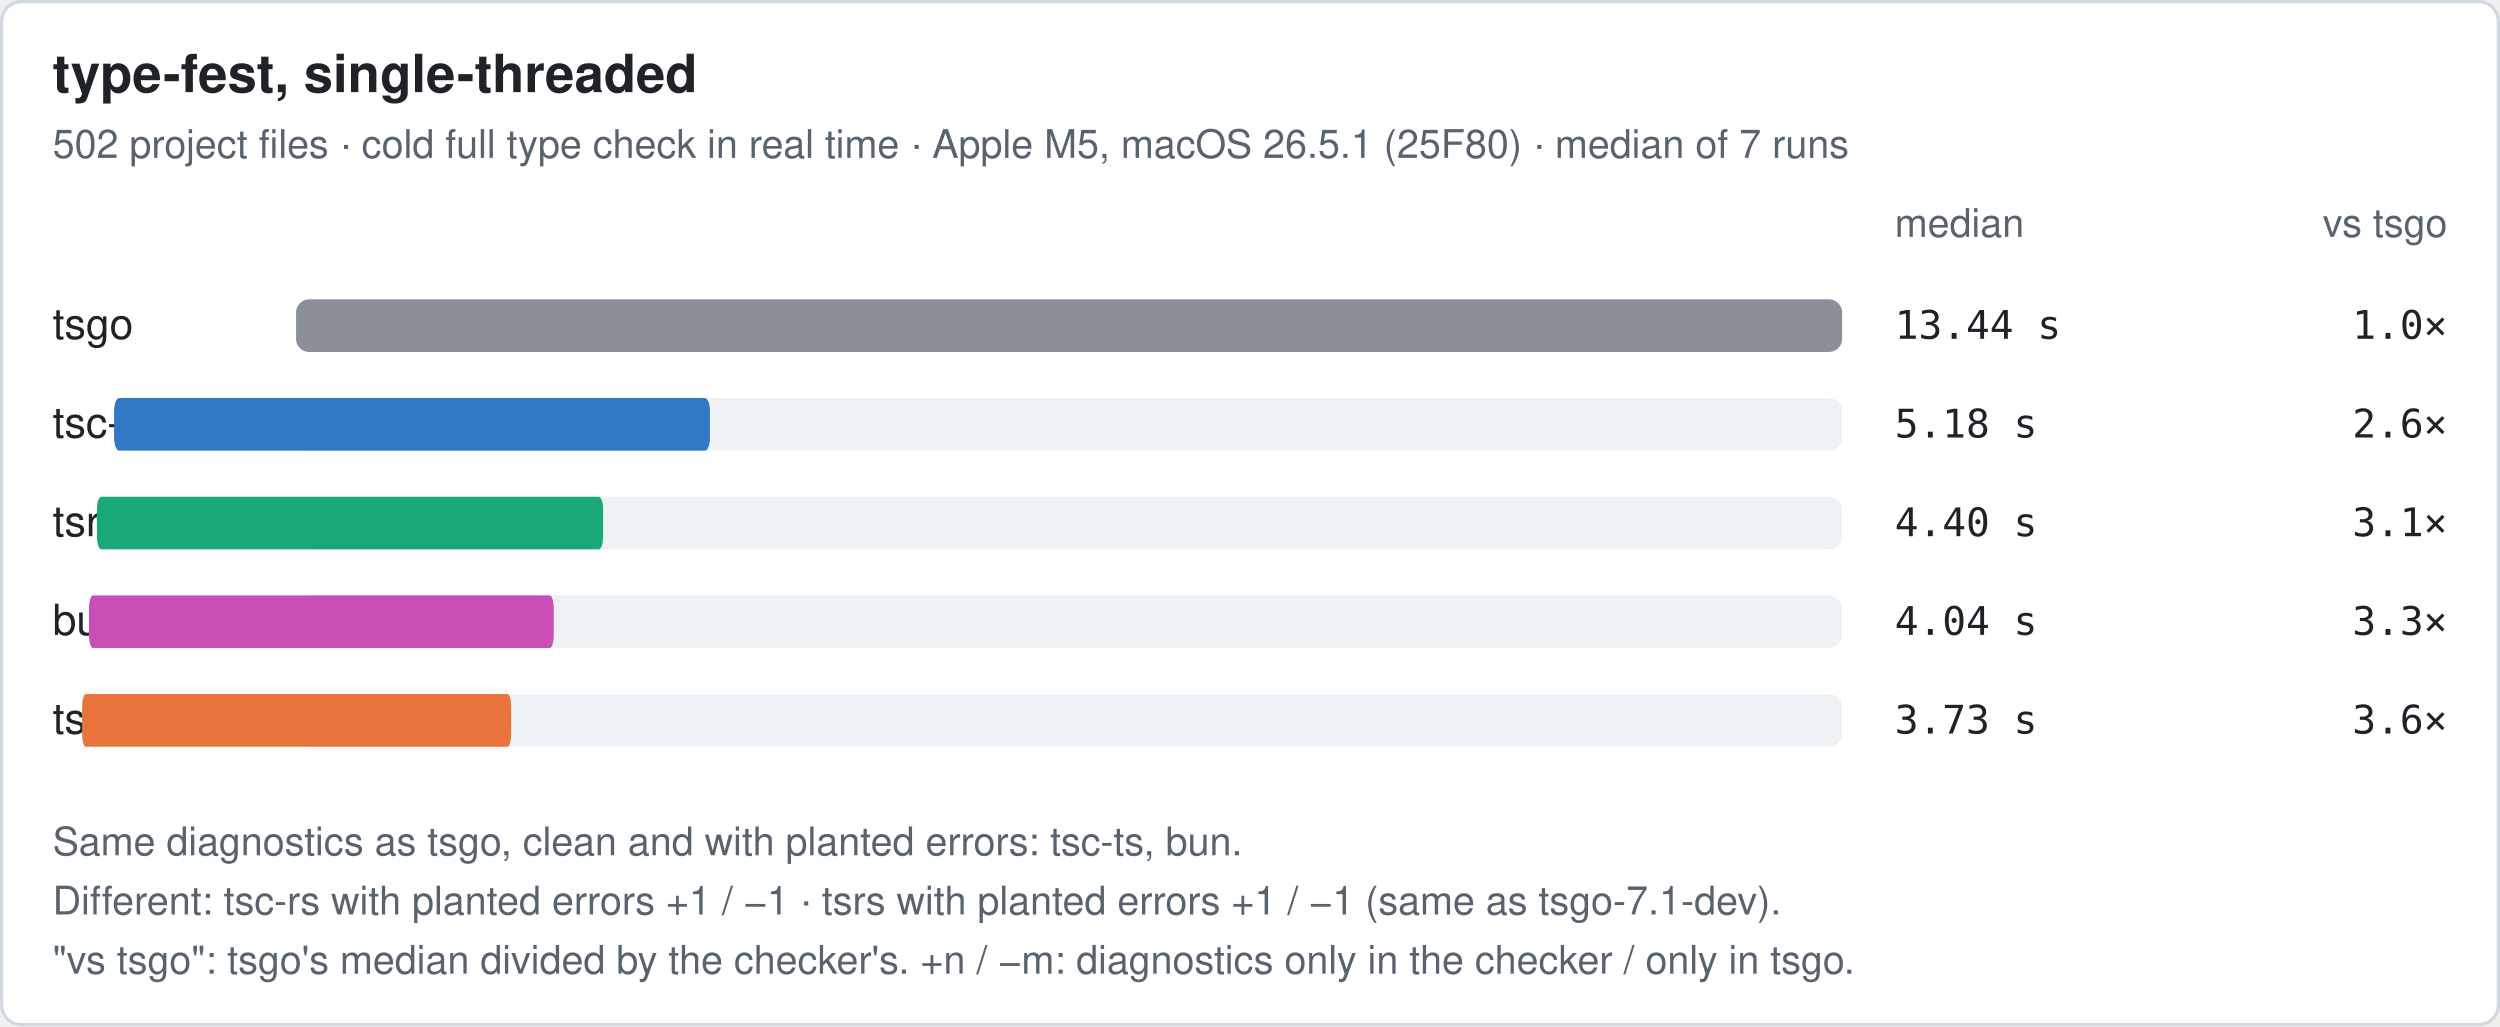
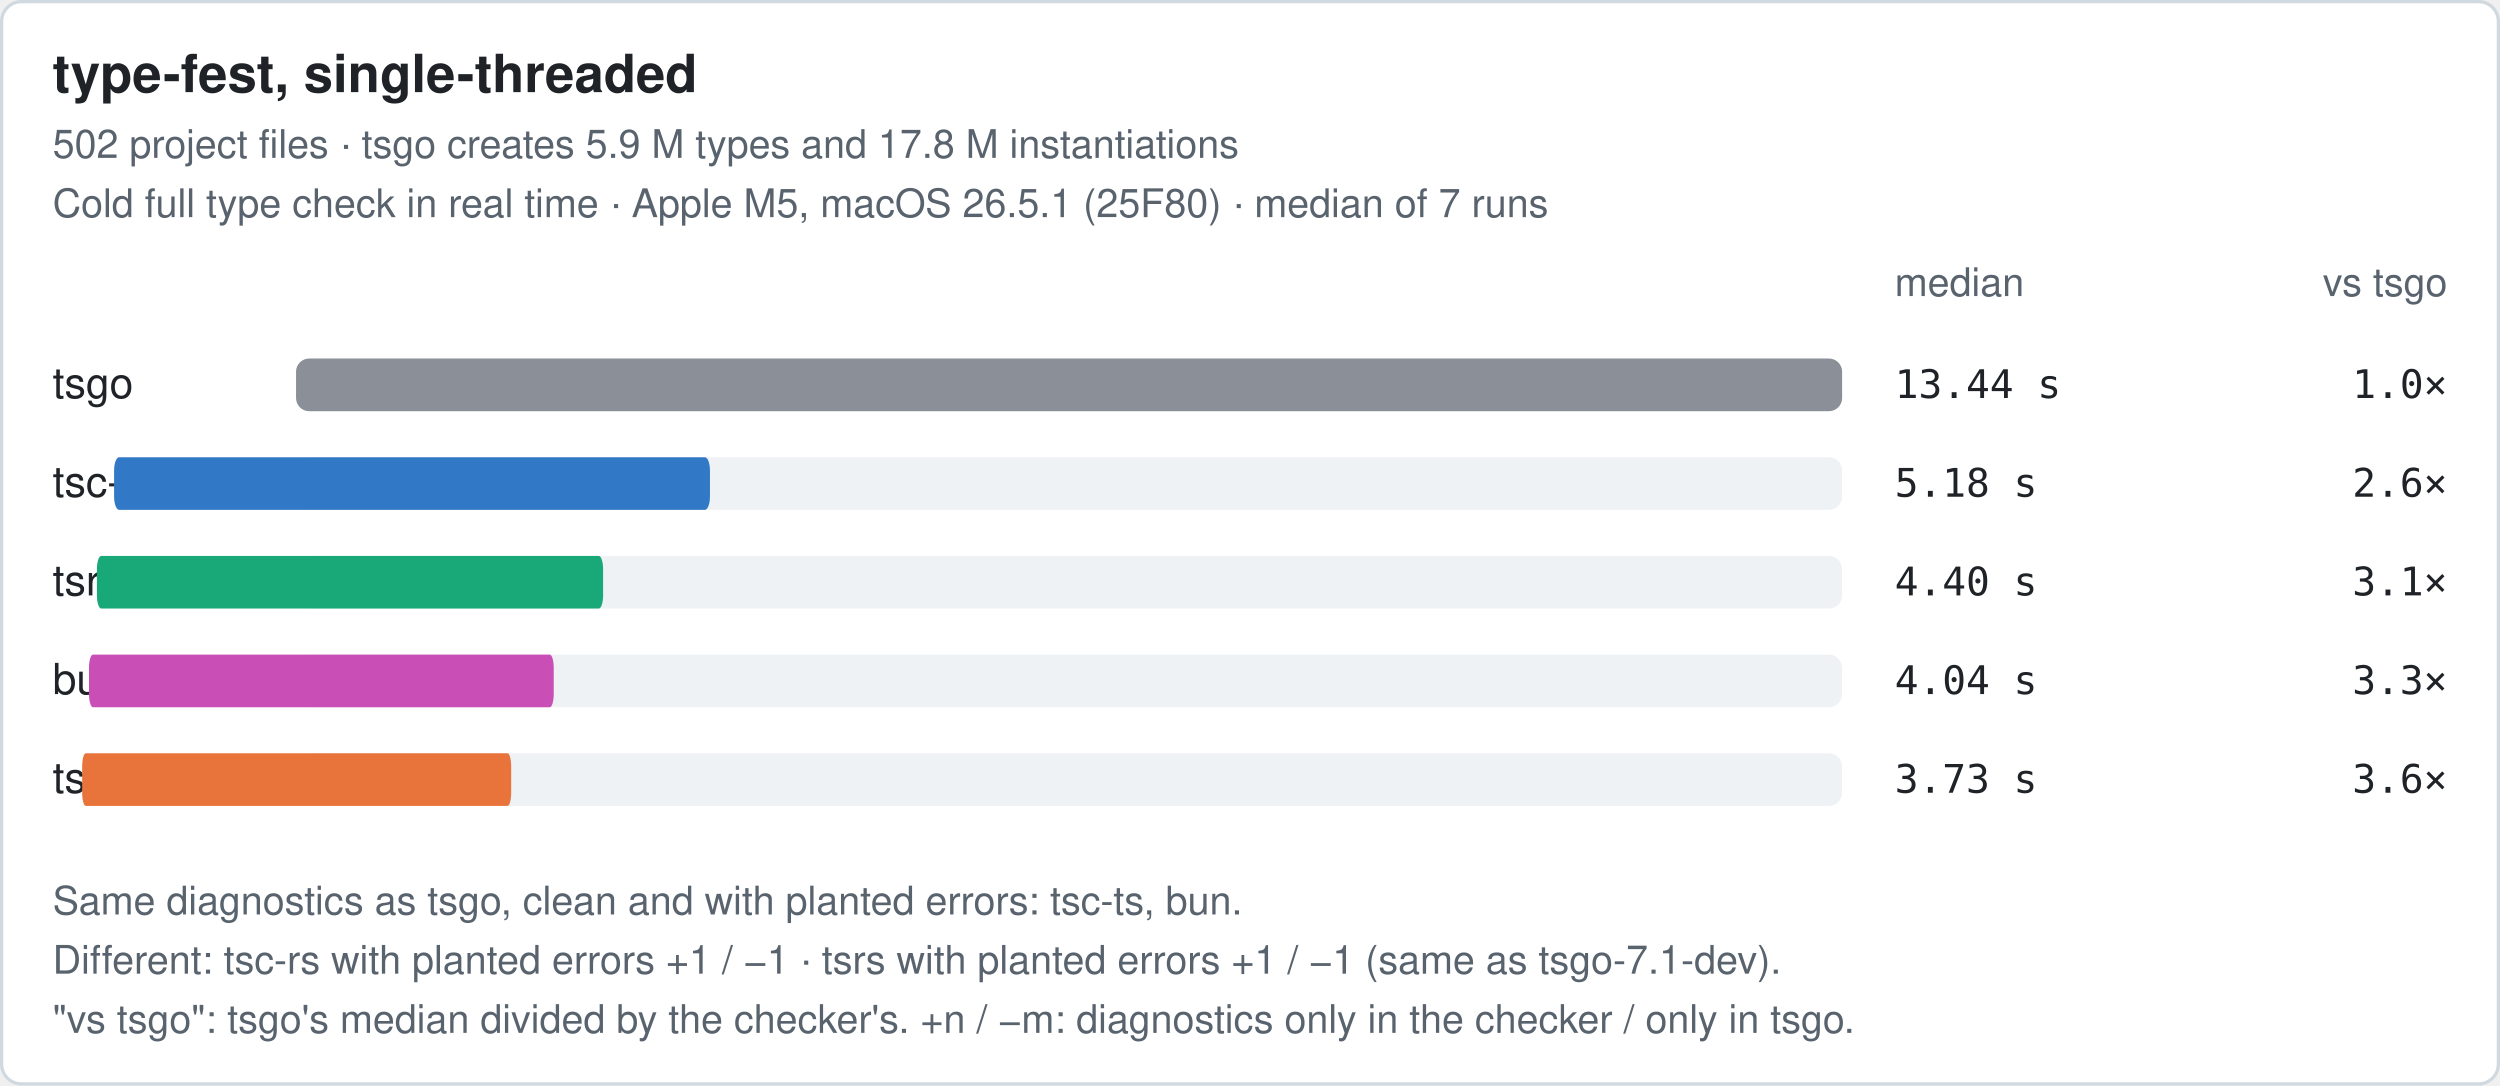
- <svg xmlns="http://www.w3.org/2000/svg" viewBox="0 0 760 312" width="760" height="312" role="img" aria-labelledby="t d">
+ <svg xmlns="http://www.w3.org/2000/svg" viewBox="0 0 760 330" width="760" height="330" role="img" aria-labelledby="t d">
  <style>
text{font-family:-apple-system,BlinkMacSystemFont,'Segoe UI',Helvetica,Arial,sans-serif;font-size:13px;fill:#1f2328}
.bg{fill:#ffffff;stroke:#d1d9e0}.track{fill:#eff2f5}
.title{font-size:16px;font-weight:600}.sub,.foot{font-size:12px;fill:#59636e}
.value{font-family:ui-monospace,SFMono-Regular,Menlo,Consolas,monospace;font-size:12px}
.bar{transform-box:fill-box;transform-origin:left center}.bar,.value{animation-duration:15.94s;animation-timing-function:linear;animation-iteration-count:infinite}
@keyframes b0{0%{transform:scaleX(0)}84.32%,100%{transform:scaleX(1)}}
@keyframes v0{0%,84.31%{opacity:0}84.32%,100%{opacity:1}}
.l0 .bar{animation-name:b0}.l0 .value{animation-name:v0}
@keyframes b1{0%{transform:scaleX(0)}32.50%,100%{transform:scaleX(0.3854)}}
@keyframes v1{0%,32.49%{opacity:0}32.50%,100%{opacity:1}}
.l1 .bar{animation-name:b1}.l1 .value{animation-name:v1}
@keyframes b2{0%{transform:scaleX(0)}27.60%,100%{transform:scaleX(0.3274)}}
@keyframes v2{0%,27.59%{opacity:0}27.60%,100%{opacity:1}}
.l2 .bar{animation-name:b2}.l2 .value{animation-name:v2}
@keyframes b3{0%{transform:scaleX(0)}25.35%,100%{transform:scaleX(0.3006)}}
@keyframes v3{0%,25.34%{opacity:0}25.35%,100%{opacity:1}}
.l3 .bar{animation-name:b3}.l3 .value{animation-name:v3}
@keyframes b4{0%{transform:scaleX(0)}23.40%,100%{transform:scaleX(0.2775)}}
@keyframes v4{0%,23.39%{opacity:0}23.40%,100%{opacity:1}}
.l4 .bar{animation-name:b4}.l4 .value{animation-name:v4}
@media (prefers-color-scheme:dark){.bg{fill:#0d1117;stroke:#3d444d}.track{fill:#21262d}text{fill:#e6edf3}.sub,.foot{fill:#9198a1}}
@media (prefers-reduced-motion:reduce){.bar,.value{animation:none}}
</style>
-   <rect class="bg" x="0.5" y="0.5" width="759" height="311" rx="6" />
+   <rect class="bg" x="0.5" y="0.5" width="759" height="329" rx="6" />
  <text class="title" x="16" y="28">type-fest, single-threaded</text>
-   <text class="sub" x="16" y="48">502 project files · cold full type check in real time · Apple M5, macOS 26.5.1 (25F80) · median of 7 runs</text>
-   <text class="sub" x="576" y="72">median</text>
-   <text class="sub" x="744" y="72" text-anchor="end">vs tsgo</text>
+   <text class="sub" x="16" y="48">502 project files · tsgo creates 5.9 M types and 17.8 M instantiations</text>
+   <text class="sub" x="16" y="66">Cold full type check in real time · Apple M5, macOS 26.5.1 (25F80) · median of 7 runs</text>
+   <text class="sub" x="576" y="90">median</text>
+   <text class="sub" x="744" y="90" text-anchor="end">vs tsgo</text>
  <g class="l0">
-     <text class="name" x="16" y="103">tsgo</text>
-     <rect class="track" x="90" y="91" width="470" height="16" rx="4" />
-     <rect class="bar" x="90" y="91" width="470" height="16" rx="4" fill="#8a8f98" style="transform:scaleX(1)" />
-     <text class="value" x="576" y="103">13.44 s</text>
-     <text class="value" x="744" y="103" text-anchor="end">1.0×</text>
+     <text class="name" x="16" y="121">tsgo</text>
+     <rect class="track" x="90" y="109" width="470" height="16" rx="4" />
+     <rect class="bar" x="90" y="109" width="470" height="16" rx="4" fill="#8a8f98" style="transform:scaleX(1)" />
+     <text class="value" x="576" y="121">13.44 s</text>
+     <text class="value" x="744" y="121" text-anchor="end">1.0×</text>
  </g>
  <g class="l1">
-     <text class="name" x="16" y="133">tsc-ts</text>
-     <rect class="track" x="90" y="121" width="470" height="16" rx="4" />
-     <rect class="bar" x="90" y="121" width="470" height="16" rx="4" fill="#3178c6" style="transform:scaleX(0.3854)" />
-     <text class="value" x="576" y="133">5.18 s</text>
-     <text class="value" x="744" y="133" text-anchor="end">2.6×</text>
+     <text class="name" x="16" y="151">tsc-ts</text>
+     <rect class="track" x="90" y="139" width="470" height="16" rx="4" />
+     <rect class="bar" x="90" y="139" width="470" height="16" rx="4" fill="#3178c6" style="transform:scaleX(0.3854)" />
+     <text class="value" x="576" y="151">5.18 s</text>
+     <text class="value" x="744" y="151" text-anchor="end">2.6×</text>
  </g>
  <g class="l2">
-     <text class="name" x="16" y="163">tsrs</text>
-     <rect class="track" x="90" y="151" width="470" height="16" rx="4" />
-     <rect class="bar" x="90" y="151" width="470" height="16" rx="4" fill="#19a979" style="transform:scaleX(0.3274)" />
-     <text class="value" x="576" y="163">4.40 s</text>
-     <text class="value" x="744" y="163" text-anchor="end">3.1×</text>
+     <text class="name" x="16" y="181">tsrs</text>
+     <rect class="track" x="90" y="169" width="470" height="16" rx="4" />
+     <rect class="bar" x="90" y="169" width="470" height="16" rx="4" fill="#19a979" style="transform:scaleX(0.3274)" />
+     <text class="value" x="576" y="181">4.40 s</text>
+     <text class="value" x="744" y="181" text-anchor="end">3.1×</text>
  </g>
  <g class="l3">
-     <text class="name" x="16" y="193">bun</text>
-     <rect class="track" x="90" y="181" width="470" height="16" rx="4" />
-     <rect class="bar" x="90" y="181" width="470" height="16" rx="4" fill="#c94fb6" style="transform:scaleX(0.3006)" />
-     <text class="value" x="576" y="193">4.04 s</text>
-     <text class="value" x="744" y="193" text-anchor="end">3.3×</text>
+     <text class="name" x="16" y="211">bun</text>
+     <rect class="track" x="90" y="199" width="470" height="16" rx="4" />
+     <rect class="bar" x="90" y="199" width="470" height="16" rx="4" fill="#c94fb6" style="transform:scaleX(0.3006)" />
+     <text class="value" x="576" y="211">4.04 s</text>
+     <text class="value" x="744" y="211" text-anchor="end">3.3×</text>
  </g>
  <g class="l4">
-     <text class="name" x="16" y="223">tsc-rs</text>
-     <rect class="track" x="90" y="211" width="470" height="16" rx="4" />
-     <rect class="bar" x="90" y="211" width="470" height="16" rx="4" fill="#e8743b" style="transform:scaleX(0.2775)" />
-     <text class="value" x="576" y="223">3.73 s</text>
-     <text class="value" x="744" y="223" text-anchor="end">3.6×</text>
+     <text class="name" x="16" y="241">tsc-rs</text>
+     <rect class="track" x="90" y="229" width="470" height="16" rx="4" />
+     <rect class="bar" x="90" y="229" width="470" height="16" rx="4" fill="#e8743b" style="transform:scaleX(0.2775)" />
+     <text class="value" x="576" y="241">3.73 s</text>
+     <text class="value" x="744" y="241" text-anchor="end">3.6×</text>
  </g>
-   <text class="foot" x="16" y="260">Same diagnostics as tsgo, clean and with planted errors: tsc-ts, bun.</text>
-   <text class="foot" x="16" y="278">Different: tsc-rs with planted errors +1 / −1 · tsrs with planted errors +1 / −1 (same as tsgo-7.1-dev).</text>
-   <text class="foot" x="16" y="296">"vs tsgo": tsgo's median divided by the checker's. +n / −m: diagnostics only in the checker / only in tsgo.</text>
+   <text class="foot" x="16" y="278">Same diagnostics as tsgo, clean and with planted errors: tsc-ts, bun.</text>
+   <text class="foot" x="16" y="296">Different: tsc-rs with planted errors +1 / −1 · tsrs with planted errors +1 / −1 (same as tsgo-7.1-dev).</text>
+   <text class="foot" x="16" y="314">"vs tsgo": tsgo's median divided by the checker's. +n / −m: diagnostics only in the checker / only in tsgo.</text>
</svg>
